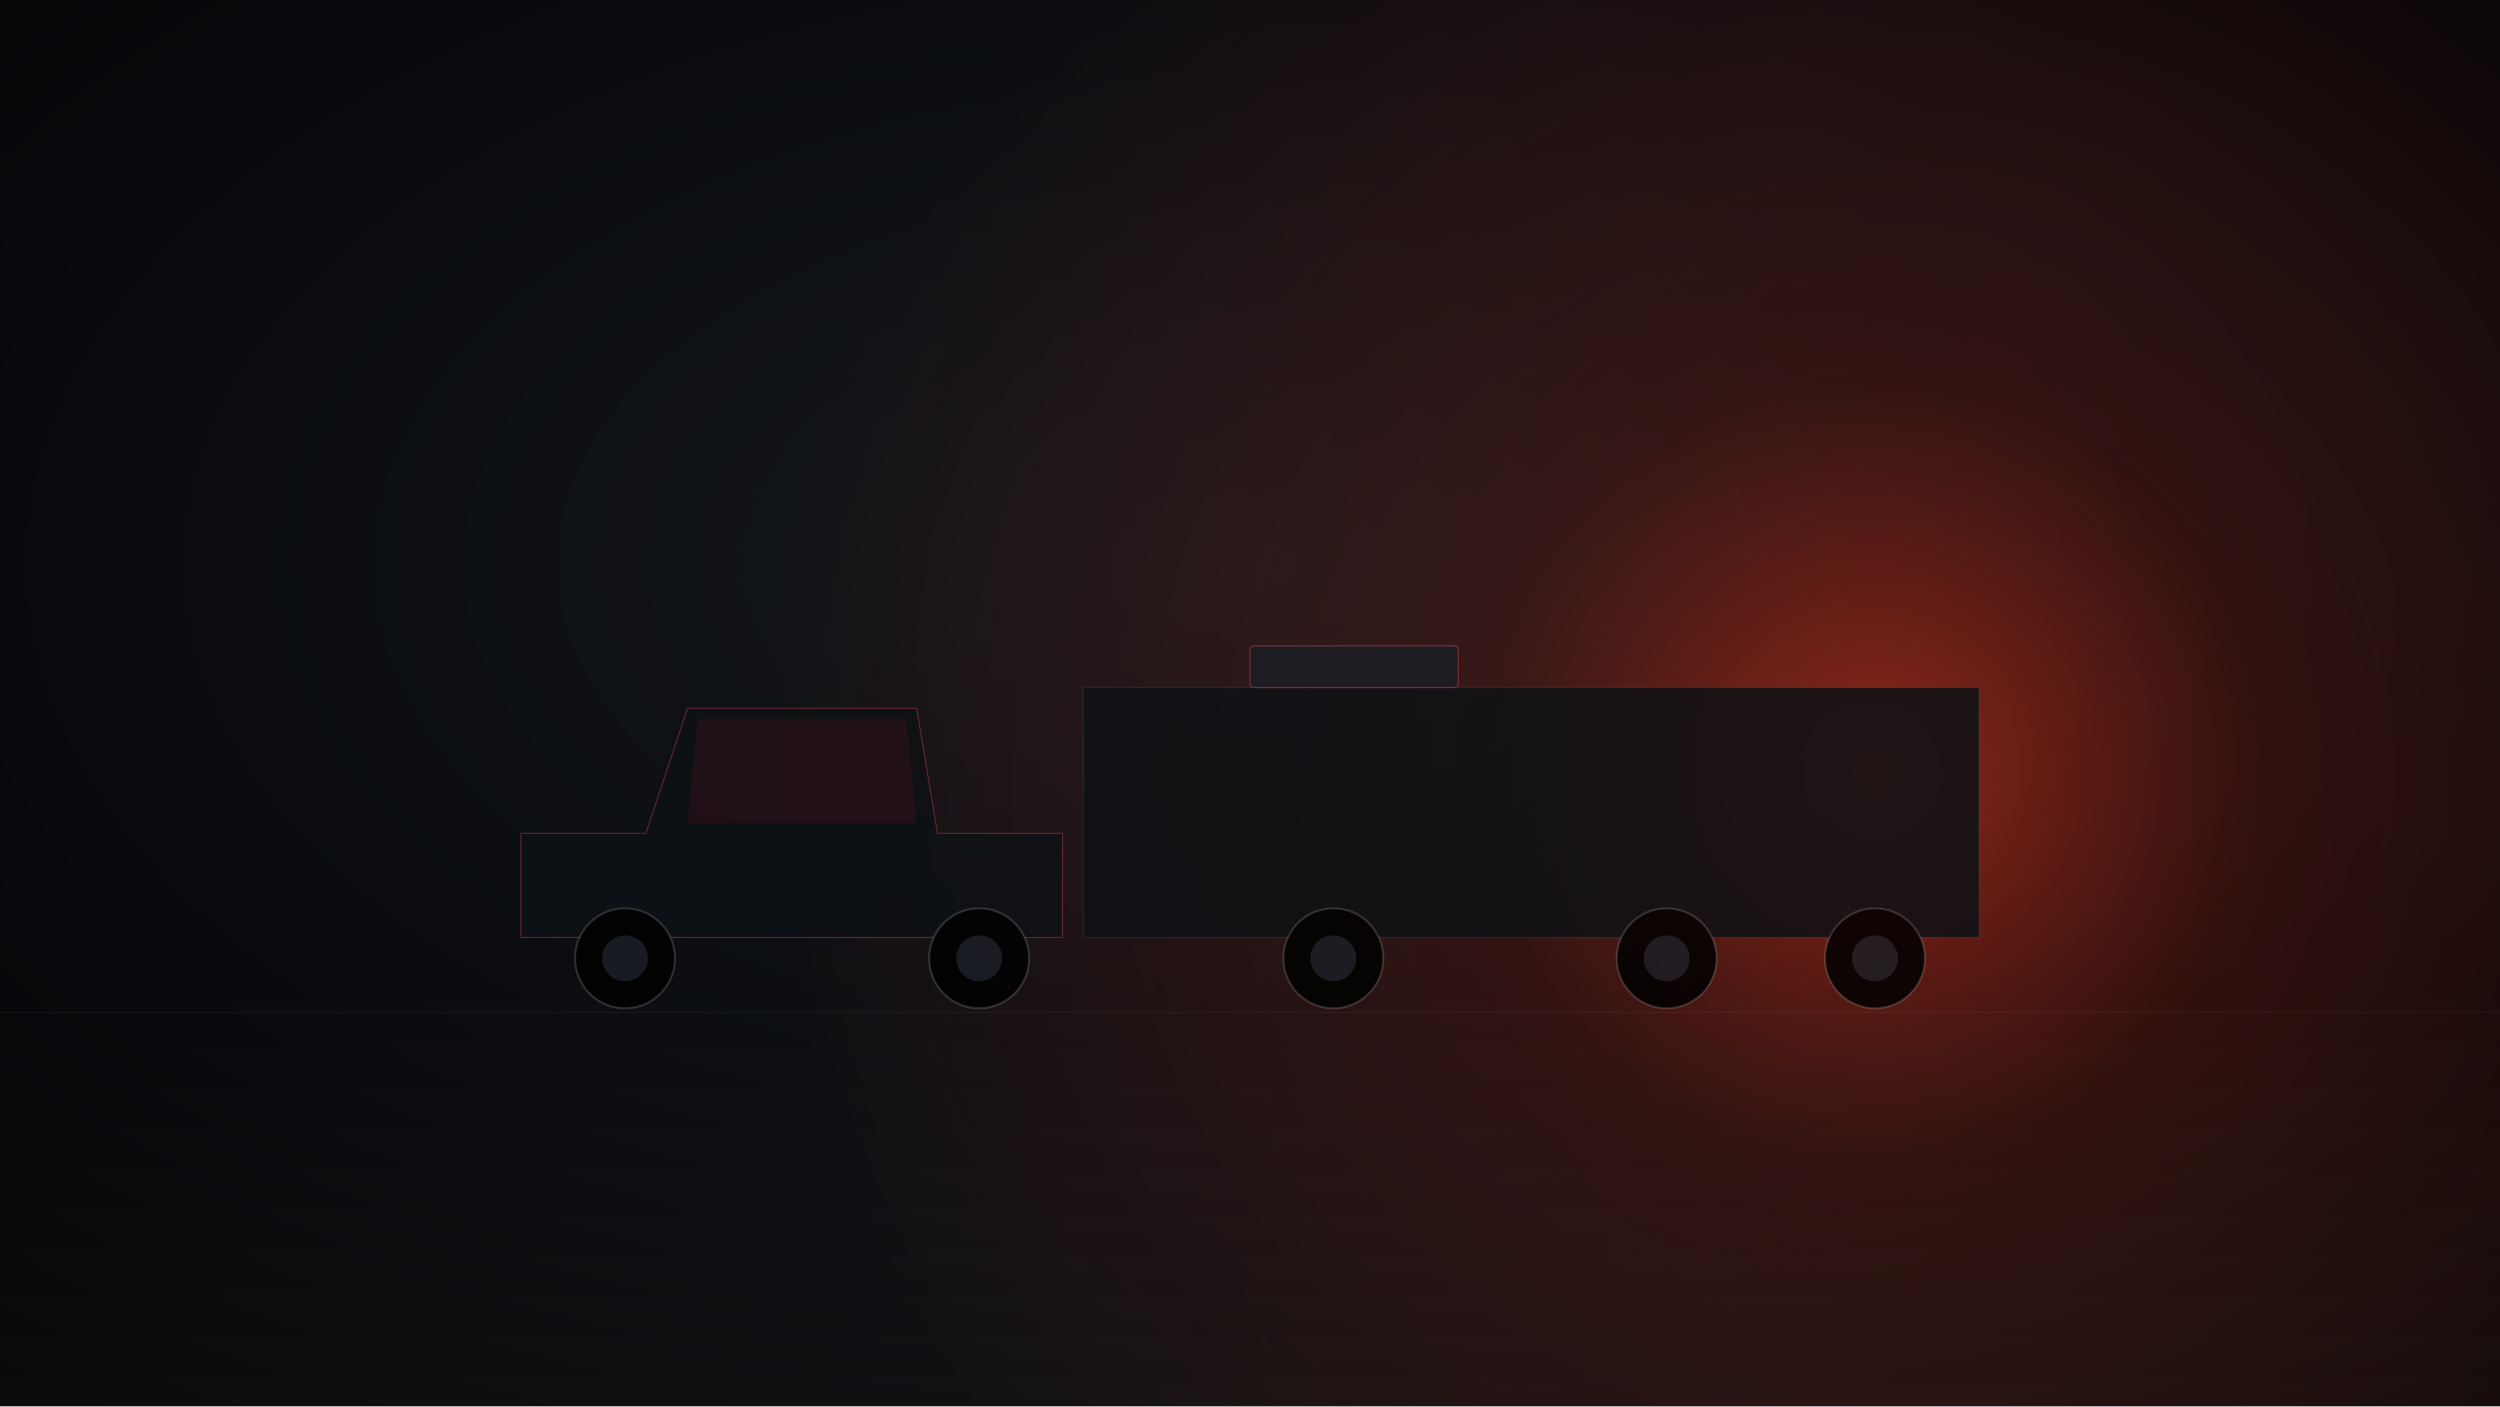
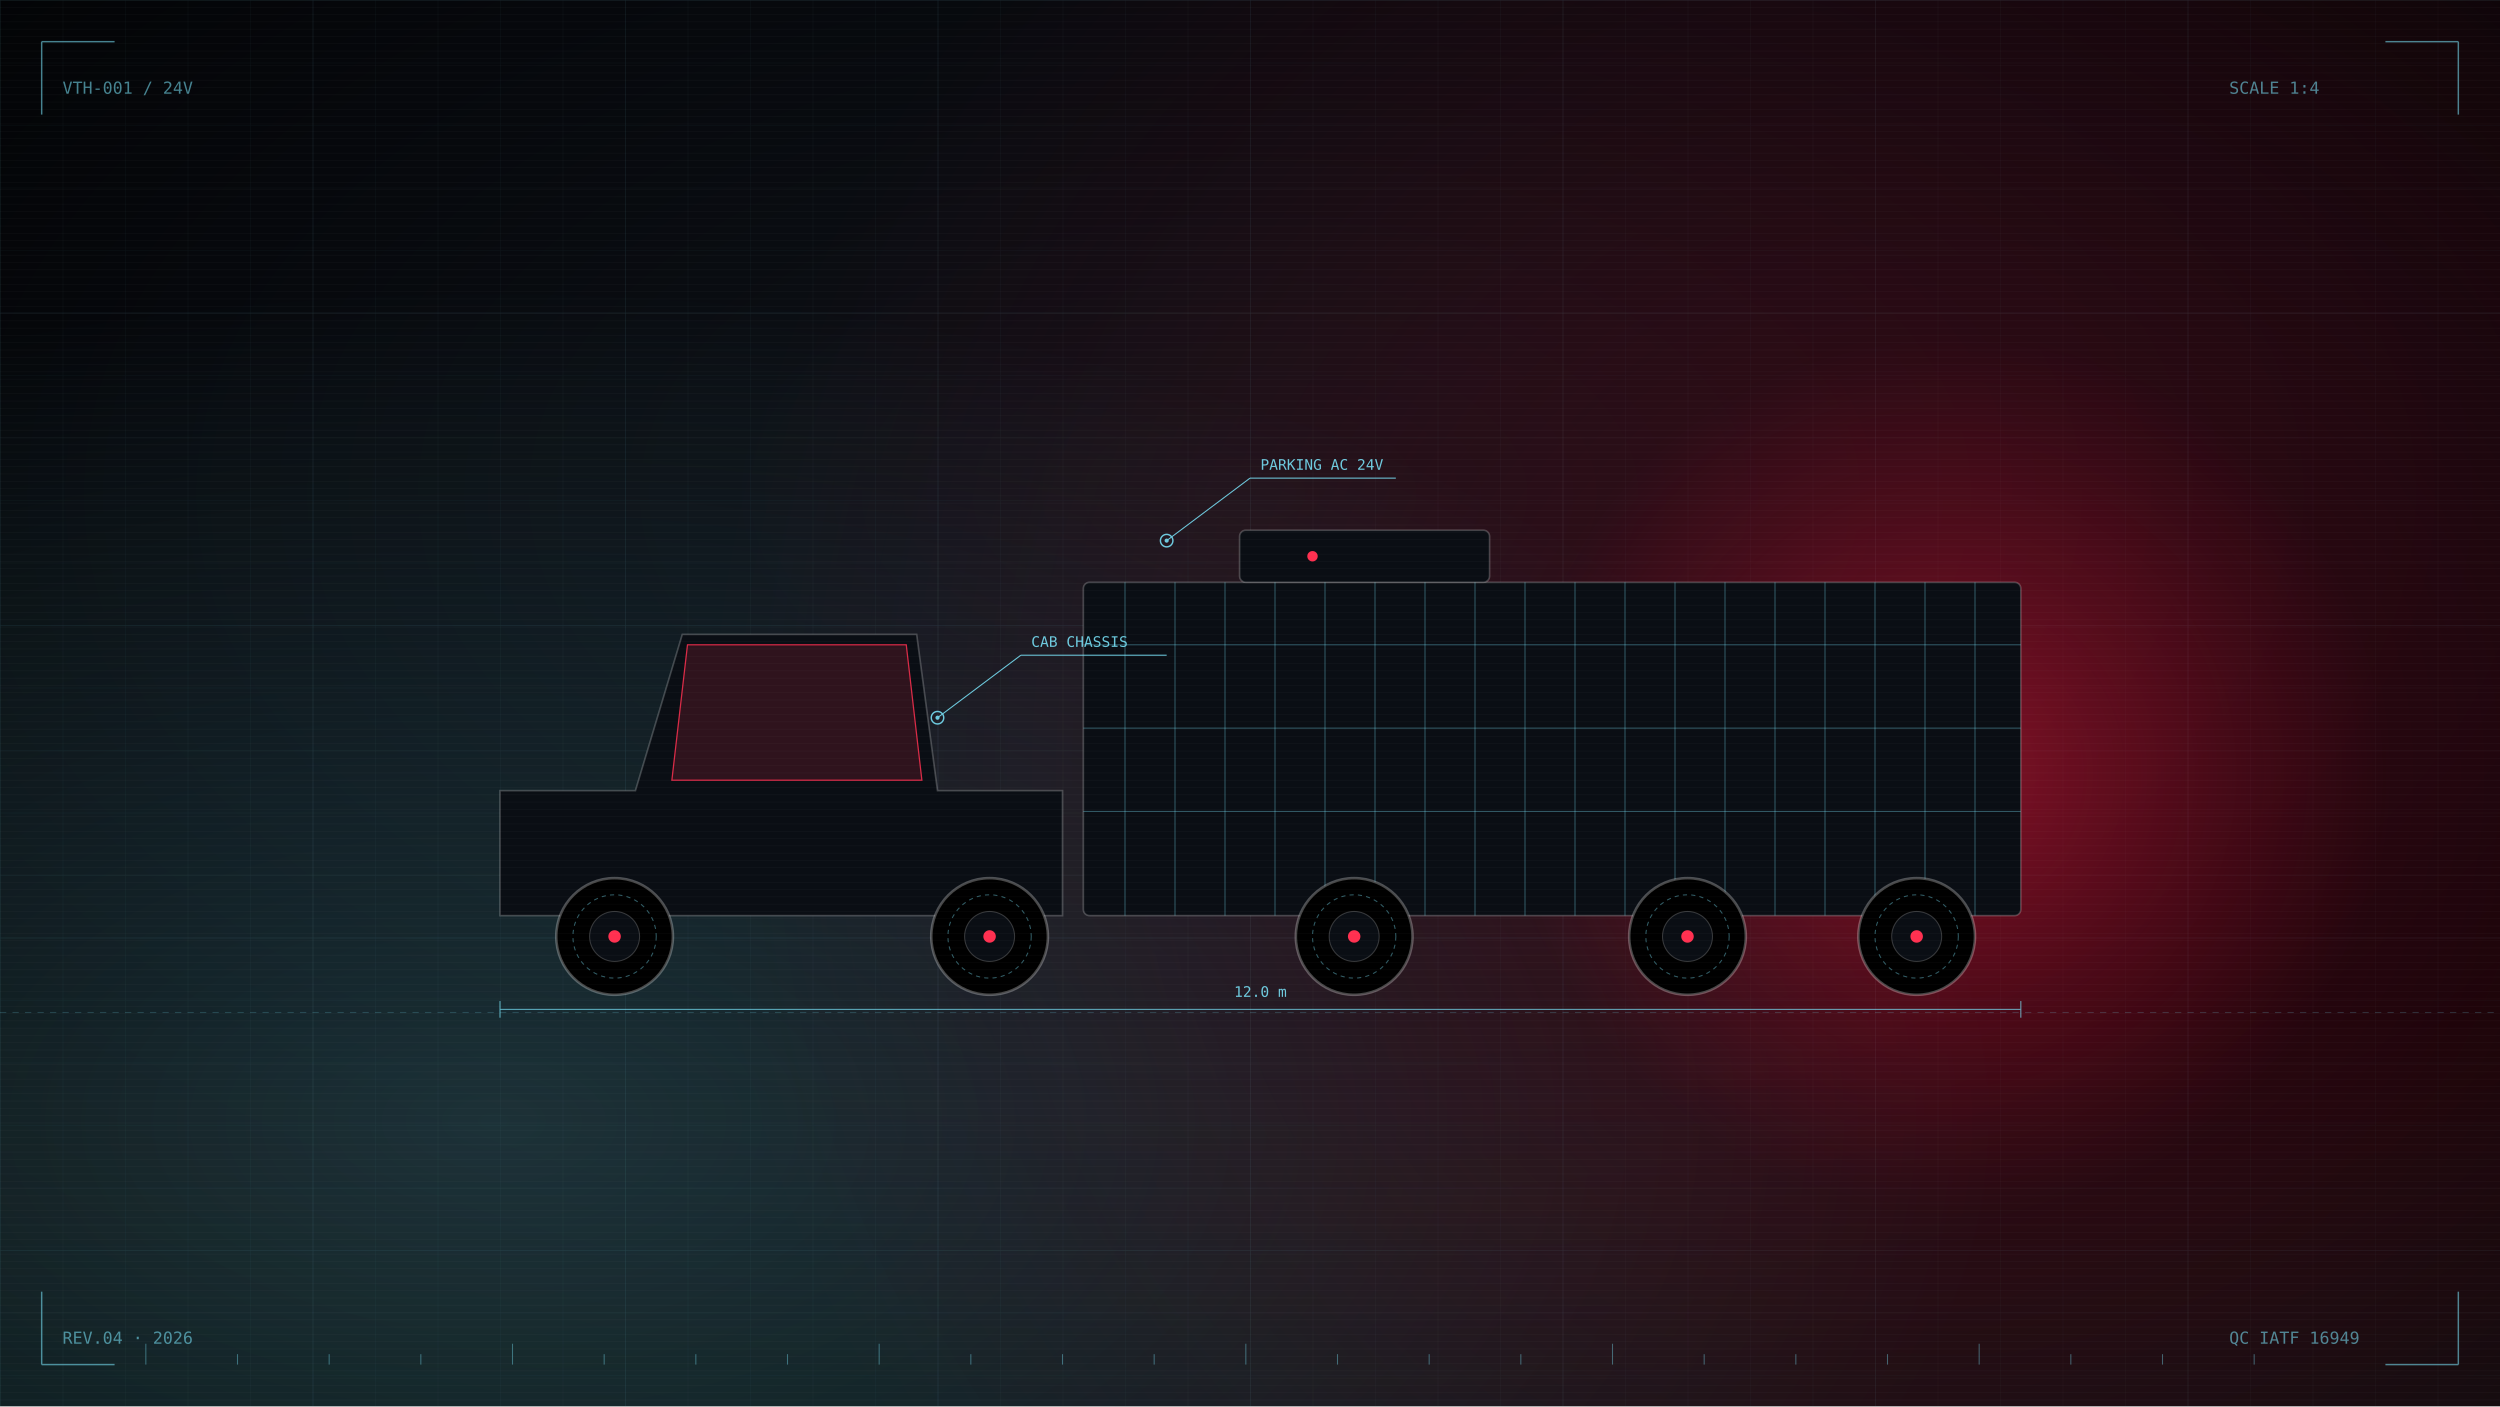
<svg xmlns="http://www.w3.org/2000/svg" viewBox="0 0 2400 1350" width="2400" height="1350" role="img" preserveAspectRatio="xMidYMid slice">
  <defs>
-     <radialGradient id="bgrad" cx="50%" cy="40%" r="80%">
-       <stop offset="0%" stop-color="#15181d" />
-       <stop offset="55%" stop-color="#0a0c10" />
+     <pattern id="grid" width="60" height="60" patternUnits="userSpaceOnUse">
+       <path d="M 60 0 L 0 0 0 60" fill="none" stroke="rgba(123,233,255,0.05)" stroke-width="1" />
+     </pattern>
+     <pattern id="gridMajor" width="300" height="300" patternUnits="userSpaceOnUse">
+       <path d="M 300 0 L 0 0 0 300" fill="none" stroke="rgba(123,233,255,0.08)" stroke-width="1" />
+     </pattern>
+     <radialGradient id="bgrad" cx="50%" cy="35%" r="80%">
+       <stop offset="0%" stop-color="#0e1218" />
+       <stop offset="55%" stop-color="#06080c" />
      <stop offset="100%" stop-color="#000" />
    </radialGradient>
-     <radialGradient id="glow" cx="1800" cy="742.5" r="1080" gradientUnits="userSpaceOnUse">
-       <stop offset="0%" stop-color="hsla(8, 95%, 55%, 0.55)" />
-       <stop offset="35%" stop-color="hsla(8, 90%, 45%, 0.18)" />
-       <stop offset="100%" stop-color="hsla(8, 90%, 45%, 0)" />
+     <radialGradient id="glow" cx="1872" cy="742.5" r="1200" gradientUnits="userSpaceOnUse">
+       <stop offset="0%" stop-color="hsla(350, 100%, 55%, 0.5)" />
+       <stop offset="35%" stop-color="hsla(350, 95%, 45%, 0.15)" />
+       <stop offset="100%" stop-color="hsla(350, 90%, 45%, 0)" />
+     </radialGradient>
+     <radialGradient id="cyanGlow" cx="20%" cy="80%" r="60%">
+       <stop offset="0%" stop-color="rgba(123,233,255,0.18)" />
+       <stop offset="100%" stop-color="rgba(123,233,255,0)" />
    </radialGradient>
    <linearGradient id="floor" x1="0" y1="0" x2="0" y2="1">
      <stop offset="0%" stop-color="rgba(255,255,255,0)" />
-       <stop offset="100%" stop-color="rgba(255,255,255,0.04)" />
+       <stop offset="100%" stop-color="rgba(123,233,255,0.05)" />
    </linearGradient>
    <filter id="soft">
-       <feGaussianBlur stdDeviation="2" />
+       <feGaussianBlur stdDeviation="3" />
+     </filter>
+     <filter id="bloom">
+       <feGaussianBlur stdDeviation="6" />
    </filter>
  </defs>
  <rect width="2400" height="1350" fill="url(#bgrad)" />
+   <rect width="2400" height="1350" fill="url(#grid)" />
+   <rect width="2400" height="1350" fill="url(#gridMajor)" />
+   <rect width="2400" height="1350" fill="url(#cyanGlow)" />
  <rect width="2400" height="1350" fill="url(#glow)" />
-   <rect y="945" width="2400" height="405" fill="url(#floor)" />
-   <g transform="translate(500, 540)" opacity="0.85">
-     <path d="M0,260 L120,260 L160,140 L380,140 L400,260 L520,260 L520,360 L0,360 Z" fill="#0d1014" stroke="rgba(255,80,100,0.35)" stroke-width="1.2" />
-     <path d="M170,150 L370,150 L380,250 L160,250 Z" fill="rgba(200,16,46,0.12)" />
-     <rect x="540" y="120" width="860" height="240" fill="#0d1014" stroke="rgba(255,255,255,0.08)" stroke-width="1.2" />
-     <rect x="700" y="80" width="200" height="40" rx="4" fill="#1a1d24" stroke="rgba(255,80,100,0.4)" stroke-width="1.2" />
-     <circle cx="100" cy="380" r="48" fill="#000" stroke="rgba(255,255,255,0.18)" stroke-width="2" />
-     <circle cx="100" cy="380" r="22" fill="#1a1d24" />
-     <circle cx="440" cy="380" r="48" fill="#000" stroke="rgba(255,255,255,0.18)" stroke-width="2" />
-     <circle cx="440" cy="380" r="22" fill="#1a1d24" />
-     <circle cx="780" cy="380" r="48" fill="#000" stroke="rgba(255,255,255,0.18)" stroke-width="2" />
-     <circle cx="780" cy="380" r="22" fill="#1a1d24" />
-     <circle cx="1100" cy="380" r="48" fill="#000" stroke="rgba(255,255,255,0.18)" stroke-width="2" />
-     <circle cx="1100" cy="380" r="22" fill="#1a1d24" />
-     <circle cx="1300" cy="380" r="48" fill="#000" stroke="rgba(255,255,255,0.18)" stroke-width="2" />
-     <circle cx="1300" cy="380" r="22" fill="#1a1d24" />
+   <line x1="0" y1="972" x2="2400" y2="972" stroke="rgba(123,233,255,0.18)" stroke-width="1" stroke-dasharray="6 6" />
+   <rect y="972" width="2400" height="378" fill="url(#floor)" />
+   <g transform="translate(480, 459)">
+     <g stroke="rgba(255,255,255,0.22)" stroke-width="1.6" fill="#0a0e14">
+       <path d="M0,300 L130,300 L175,150 L400,150 L420,300 L540,300 L540,420 L0,420 Z" />
+       <rect x="560" y="100" width="900" height="320" rx="6" />
+       <rect x="710" y="50" width="240" height="50" rx="6" />
+     </g>
+     <path d="M180,160 L390,160 L405,290 L165,290 Z" fill="rgba(255,48,80,0.18)" stroke="#ff3050" stroke-width="1.2" opacity="0.85" />
+     <g stroke="rgba(123,233,255,0.35)" stroke-width="1" fill="none">
+       <line x1="560" y1="160" x2="1460" y2="160" />
+       <line x1="560" y1="240" x2="1460" y2="240" />
+       <line x1="560" y1="320" x2="1460" y2="320" />
+       <line x1="600" y1="100" x2="600" y2="420" />
+       <line x1="648" y1="100" x2="648" y2="420" />
+       <line x1="696" y1="100" x2="696" y2="420" />
+       <line x1="744" y1="100" x2="744" y2="420" />
+       <line x1="792" y1="100" x2="792" y2="420" />
+       <line x1="840" y1="100" x2="840" y2="420" />
+       <line x1="888" y1="100" x2="888" y2="420" />
+       <line x1="936" y1="100" x2="936" y2="420" />
+       <line x1="984" y1="100" x2="984" y2="420" />
+       <line x1="1032" y1="100" x2="1032" y2="420" />
+       <line x1="1080" y1="100" x2="1080" y2="420" />
+       <line x1="1128" y1="100" x2="1128" y2="420" />
+       <line x1="1176" y1="100" x2="1176" y2="420" />
+       <line x1="1224" y1="100" x2="1224" y2="420" />
+       <line x1="1272" y1="100" x2="1272" y2="420" />
+       <line x1="1320" y1="100" x2="1320" y2="420" />
+       <line x1="1368" y1="100" x2="1368" y2="420" />
+       <line x1="1416" y1="100" x2="1416" y2="420" />
+     </g>
+     <circle cx="780" cy="75" r="5" fill="#ff3050" />
+     <g transform="translate(110,440)">
+       <circle r="56" fill="#000" stroke="rgba(255,255,255,0.28)" stroke-width="2.5" />
+       <circle r="40" fill="none" stroke="rgba(123,233,255,0.4)" stroke-dasharray="4 4" />
+       <circle r="24" fill="#0a0e14" stroke="rgba(255,255,255,0.2)" />
+       <circle r="6" fill="#ff3050" />
+     </g>
+     <g transform="translate(470,440)">
+       <circle r="56" fill="#000" stroke="rgba(255,255,255,0.28)" stroke-width="2.5" />
+       <circle r="40" fill="none" stroke="rgba(123,233,255,0.4)" stroke-dasharray="4 4" />
+       <circle r="24" fill="#0a0e14" stroke="rgba(255,255,255,0.2)" />
+       <circle r="6" fill="#ff3050" />
+     </g>
+     <g transform="translate(820,440)">
+       <circle r="56" fill="#000" stroke="rgba(255,255,255,0.28)" stroke-width="2.5" />
+       <circle r="40" fill="none" stroke="rgba(123,233,255,0.4)" stroke-dasharray="4 4" />
+       <circle r="24" fill="#0a0e14" stroke="rgba(255,255,255,0.2)" />
+       <circle r="6" fill="#ff3050" />
+     </g>
+     <g transform="translate(1140,440)">
+       <circle r="56" fill="#000" stroke="rgba(255,255,255,0.28)" stroke-width="2.5" />
+       <circle r="40" fill="none" stroke="rgba(123,233,255,0.4)" stroke-dasharray="4 4" />
+       <circle r="24" fill="#0a0e14" stroke="rgba(255,255,255,0.2)" />
+       <circle r="6" fill="#ff3050" />
+     </g>
+     <g transform="translate(1360,440)">
+       <circle r="56" fill="#000" stroke="rgba(255,255,255,0.28)" stroke-width="2.5" />
+       <circle r="40" fill="none" stroke="rgba(123,233,255,0.4)" stroke-dasharray="4 4" />
+       <circle r="24" fill="#0a0e14" stroke="rgba(255,255,255,0.2)" />
+       <circle r="6" fill="#ff3050" />
+     </g>
+     <g stroke="#7be9ff" stroke-width="1" opacity="0.7" fill="none">
+       <line x1="0" y1="510" x2="1460" y2="510" />
+       <line x1="0" y1="502" x2="0" y2="518" />
+       <line x1="1460" y1="502" x2="1460" y2="518" />
+     </g>
+     <text x="730" y="498" font-family="ui-monospace,monospace" font-size="14" fill="#7be9ff" opacity="0.85" text-anchor="middle">12.0 m</text>
+     <g opacity="0.85">
+       <circle cx="640" cy="60" r="6" fill="none" stroke="#7be9ff" stroke-width="1.4" />
+       <circle cx="640" cy="60" r="2" fill="#7be9ff" />
+       <line x1="640" y1="60" x2="720" y2="0" stroke="#7be9ff" stroke-width="1" />
+       <line x1="720" y1="0" x2="860" y2="0" stroke="#7be9ff" stroke-width="1" />
+       <text x="730" y="-8" font-family="ui-monospace,monospace" font-size="14" fill="#7be9ff">PARKING AC 24V</text>
+     </g>
+     <g opacity="0.85">
+       <circle cx="420" cy="230" r="6" fill="none" stroke="#7be9ff" stroke-width="1.4" />
+       <circle cx="420" cy="230" r="2" fill="#7be9ff" />
+       <line x1="420" y1="230" x2="500" y2="170" stroke="#7be9ff" stroke-width="1" />
+       <line x1="500" y1="170" x2="640" y2="170" stroke="#7be9ff" stroke-width="1" />
+       <text x="510" y="162" font-family="ui-monospace,monospace" font-size="14" fill="#7be9ff">CAB CHASSIS</text>
+     </g>
  </g>
-   <line x1="0" y1="972" x2="2400" y2="972" stroke="rgba(255,255,255,0.05)" stroke-width="1" />
+   <g opacity="0.04">
+     <line x1="0" y1="0" x2="2400" y2="0" stroke="#fff" stroke-width="0.5" />
+     <line x1="0" y1="7" x2="2400" y2="7" stroke="#fff" stroke-width="0.5" />
+     <line x1="0" y1="14" x2="2400" y2="14" stroke="#fff" stroke-width="0.5" />
+     <line x1="0" y1="21" x2="2400" y2="21" stroke="#fff" stroke-width="0.5" />
+     <line x1="0" y1="28" x2="2400" y2="28" stroke="#fff" stroke-width="0.5" />
+     <line x1="0" y1="35" x2="2400" y2="35" stroke="#fff" stroke-width="0.5" />
+     <line x1="0" y1="42" x2="2400" y2="42" stroke="#fff" stroke-width="0.5" />
+     <line x1="0" y1="49" x2="2400" y2="49" stroke="#fff" stroke-width="0.5" />
+     <line x1="0" y1="56" x2="2400" y2="56" stroke="#fff" stroke-width="0.5" />
+     <line x1="0" y1="63" x2="2400" y2="63" stroke="#fff" stroke-width="0.5" />
+     <line x1="0" y1="70" x2="2400" y2="70" stroke="#fff" stroke-width="0.5" />
+     <line x1="0" y1="77" x2="2400" y2="77" stroke="#fff" stroke-width="0.5" />
+     <line x1="0" y1="84" x2="2400" y2="84" stroke="#fff" stroke-width="0.5" />
+     <line x1="0" y1="91" x2="2400" y2="91" stroke="#fff" stroke-width="0.5" />
+     <line x1="0" y1="98" x2="2400" y2="98" stroke="#fff" stroke-width="0.5" />
+     <line x1="0" y1="105" x2="2400" y2="105" stroke="#fff" stroke-width="0.5" />
+     <line x1="0" y1="112" x2="2400" y2="112" stroke="#fff" stroke-width="0.5" />
+     <line x1="0" y1="119" x2="2400" y2="119" stroke="#fff" stroke-width="0.5" />
+     <line x1="0" y1="126" x2="2400" y2="126" stroke="#fff" stroke-width="0.5" />
+     <line x1="0" y1="133" x2="2400" y2="133" stroke="#fff" stroke-width="0.5" />
+     <line x1="0" y1="140" x2="2400" y2="140" stroke="#fff" stroke-width="0.5" />
+     <line x1="0" y1="147" x2="2400" y2="147" stroke="#fff" stroke-width="0.5" />
+     <line x1="0" y1="154" x2="2400" y2="154" stroke="#fff" stroke-width="0.5" />
+     <line x1="0" y1="161" x2="2400" y2="161" stroke="#fff" stroke-width="0.5" />
+     <line x1="0" y1="168" x2="2400" y2="168" stroke="#fff" stroke-width="0.5" />
+     <line x1="0" y1="175" x2="2400" y2="175" stroke="#fff" stroke-width="0.5" />
+     <line x1="0" y1="182" x2="2400" y2="182" stroke="#fff" stroke-width="0.5" />
+     <line x1="0" y1="189" x2="2400" y2="189" stroke="#fff" stroke-width="0.5" />
+     <line x1="0" y1="196" x2="2400" y2="196" stroke="#fff" stroke-width="0.5" />
+     <line x1="0" y1="203" x2="2400" y2="203" stroke="#fff" stroke-width="0.5" />
+     <line x1="0" y1="210" x2="2400" y2="210" stroke="#fff" stroke-width="0.5" />
+     <line x1="0" y1="217" x2="2400" y2="217" stroke="#fff" stroke-width="0.5" />
+     <line x1="0" y1="224" x2="2400" y2="224" stroke="#fff" stroke-width="0.5" />
+     <line x1="0" y1="231" x2="2400" y2="231" stroke="#fff" stroke-width="0.5" />
+     <line x1="0" y1="238" x2="2400" y2="238" stroke="#fff" stroke-width="0.5" />
+     <line x1="0" y1="245" x2="2400" y2="245" stroke="#fff" stroke-width="0.5" />
+     <line x1="0" y1="252" x2="2400" y2="252" stroke="#fff" stroke-width="0.5" />
+     <line x1="0" y1="259" x2="2400" y2="259" stroke="#fff" stroke-width="0.5" />
+     <line x1="0" y1="266" x2="2400" y2="266" stroke="#fff" stroke-width="0.5" />
+     <line x1="0" y1="273" x2="2400" y2="273" stroke="#fff" stroke-width="0.5" />
+     <line x1="0" y1="280" x2="2400" y2="280" stroke="#fff" stroke-width="0.5" />
+     <line x1="0" y1="287" x2="2400" y2="287" stroke="#fff" stroke-width="0.5" />
+     <line x1="0" y1="294" x2="2400" y2="294" stroke="#fff" stroke-width="0.5" />
+     <line x1="0" y1="301" x2="2400" y2="301" stroke="#fff" stroke-width="0.5" />
+     <line x1="0" y1="308" x2="2400" y2="308" stroke="#fff" stroke-width="0.5" />
+     <line x1="0" y1="315" x2="2400" y2="315" stroke="#fff" stroke-width="0.5" />
+     <line x1="0" y1="322" x2="2400" y2="322" stroke="#fff" stroke-width="0.5" />
+     <line x1="0" y1="329" x2="2400" y2="329" stroke="#fff" stroke-width="0.5" />
+     <line x1="0" y1="336" x2="2400" y2="336" stroke="#fff" stroke-width="0.5" />
+     <line x1="0" y1="343" x2="2400" y2="343" stroke="#fff" stroke-width="0.5" />
+     <line x1="0" y1="350" x2="2400" y2="350" stroke="#fff" stroke-width="0.5" />
+     <line x1="0" y1="357" x2="2400" y2="357" stroke="#fff" stroke-width="0.5" />
+     <line x1="0" y1="364" x2="2400" y2="364" stroke="#fff" stroke-width="0.5" />
+     <line x1="0" y1="371" x2="2400" y2="371" stroke="#fff" stroke-width="0.5" />
+     <line x1="0" y1="378" x2="2400" y2="378" stroke="#fff" stroke-width="0.5" />
+     <line x1="0" y1="385" x2="2400" y2="385" stroke="#fff" stroke-width="0.5" />
+     <line x1="0" y1="392" x2="2400" y2="392" stroke="#fff" stroke-width="0.5" />
+     <line x1="0" y1="399" x2="2400" y2="399" stroke="#fff" stroke-width="0.5" />
+     <line x1="0" y1="406" x2="2400" y2="406" stroke="#fff" stroke-width="0.5" />
+     <line x1="0" y1="413" x2="2400" y2="413" stroke="#fff" stroke-width="0.5" />
+     <line x1="0" y1="420" x2="2400" y2="420" stroke="#fff" stroke-width="0.5" />
+     <line x1="0" y1="427" x2="2400" y2="427" stroke="#fff" stroke-width="0.5" />
+     <line x1="0" y1="434" x2="2400" y2="434" stroke="#fff" stroke-width="0.5" />
+     <line x1="0" y1="441" x2="2400" y2="441" stroke="#fff" stroke-width="0.5" />
+     <line x1="0" y1="448" x2="2400" y2="448" stroke="#fff" stroke-width="0.5" />
+     <line x1="0" y1="455" x2="2400" y2="455" stroke="#fff" stroke-width="0.5" />
+     <line x1="0" y1="462" x2="2400" y2="462" stroke="#fff" stroke-width="0.5" />
+     <line x1="0" y1="469" x2="2400" y2="469" stroke="#fff" stroke-width="0.5" />
+     <line x1="0" y1="476" x2="2400" y2="476" stroke="#fff" stroke-width="0.5" />
+     <line x1="0" y1="483" x2="2400" y2="483" stroke="#fff" stroke-width="0.5" />
+     <line x1="0" y1="490" x2="2400" y2="490" stroke="#fff" stroke-width="0.5" />
+     <line x1="0" y1="497" x2="2400" y2="497" stroke="#fff" stroke-width="0.5" />
+     <line x1="0" y1="504" x2="2400" y2="504" stroke="#fff" stroke-width="0.5" />
+     <line x1="0" y1="511" x2="2400" y2="511" stroke="#fff" stroke-width="0.5" />
+     <line x1="0" y1="518" x2="2400" y2="518" stroke="#fff" stroke-width="0.5" />
+     <line x1="0" y1="525" x2="2400" y2="525" stroke="#fff" stroke-width="0.5" />
+     <line x1="0" y1="532" x2="2400" y2="532" stroke="#fff" stroke-width="0.5" />
+     <line x1="0" y1="539" x2="2400" y2="539" stroke="#fff" stroke-width="0.5" />
+     <line x1="0" y1="546" x2="2400" y2="546" stroke="#fff" stroke-width="0.5" />
+     <line x1="0" y1="553" x2="2400" y2="553" stroke="#fff" stroke-width="0.5" />
+     <line x1="0" y1="560" x2="2400" y2="560" stroke="#fff" stroke-width="0.5" />
+     <line x1="0" y1="567" x2="2400" y2="567" stroke="#fff" stroke-width="0.5" />
+     <line x1="0" y1="574" x2="2400" y2="574" stroke="#fff" stroke-width="0.5" />
+     <line x1="0" y1="581" x2="2400" y2="581" stroke="#fff" stroke-width="0.5" />
+     <line x1="0" y1="588" x2="2400" y2="588" stroke="#fff" stroke-width="0.5" />
+     <line x1="0" y1="595" x2="2400" y2="595" stroke="#fff" stroke-width="0.5" />
+     <line x1="0" y1="602" x2="2400" y2="602" stroke="#fff" stroke-width="0.5" />
+     <line x1="0" y1="609" x2="2400" y2="609" stroke="#fff" stroke-width="0.5" />
+     <line x1="0" y1="616" x2="2400" y2="616" stroke="#fff" stroke-width="0.5" />
+     <line x1="0" y1="623" x2="2400" y2="623" stroke="#fff" stroke-width="0.5" />
+     <line x1="0" y1="630" x2="2400" y2="630" stroke="#fff" stroke-width="0.5" />
+     <line x1="0" y1="637" x2="2400" y2="637" stroke="#fff" stroke-width="0.5" />
+     <line x1="0" y1="644" x2="2400" y2="644" stroke="#fff" stroke-width="0.5" />
+     <line x1="0" y1="651" x2="2400" y2="651" stroke="#fff" stroke-width="0.5" />
+     <line x1="0" y1="658" x2="2400" y2="658" stroke="#fff" stroke-width="0.5" />
+     <line x1="0" y1="665" x2="2400" y2="665" stroke="#fff" stroke-width="0.5" />
+     <line x1="0" y1="672" x2="2400" y2="672" stroke="#fff" stroke-width="0.5" />
+     <line x1="0" y1="679" x2="2400" y2="679" stroke="#fff" stroke-width="0.5" />
+     <line x1="0" y1="686" x2="2400" y2="686" stroke="#fff" stroke-width="0.5" />
+     <line x1="0" y1="693" x2="2400" y2="693" stroke="#fff" stroke-width="0.5" />
+     <line x1="0" y1="700" x2="2400" y2="700" stroke="#fff" stroke-width="0.5" />
+     <line x1="0" y1="707" x2="2400" y2="707" stroke="#fff" stroke-width="0.5" />
+     <line x1="0" y1="714" x2="2400" y2="714" stroke="#fff" stroke-width="0.5" />
+     <line x1="0" y1="721" x2="2400" y2="721" stroke="#fff" stroke-width="0.5" />
+     <line x1="0" y1="728" x2="2400" y2="728" stroke="#fff" stroke-width="0.5" />
+     <line x1="0" y1="735" x2="2400" y2="735" stroke="#fff" stroke-width="0.5" />
+     <line x1="0" y1="742" x2="2400" y2="742" stroke="#fff" stroke-width="0.5" />
+     <line x1="0" y1="749" x2="2400" y2="749" stroke="#fff" stroke-width="0.5" />
+     <line x1="0" y1="756" x2="2400" y2="756" stroke="#fff" stroke-width="0.5" />
+     <line x1="0" y1="763" x2="2400" y2="763" stroke="#fff" stroke-width="0.5" />
+     <line x1="0" y1="770" x2="2400" y2="770" stroke="#fff" stroke-width="0.5" />
+     <line x1="0" y1="777" x2="2400" y2="777" stroke="#fff" stroke-width="0.5" />
+     <line x1="0" y1="784" x2="2400" y2="784" stroke="#fff" stroke-width="0.5" />
+     <line x1="0" y1="791" x2="2400" y2="791" stroke="#fff" stroke-width="0.5" />
+     <line x1="0" y1="798" x2="2400" y2="798" stroke="#fff" stroke-width="0.5" />
+     <line x1="0" y1="805" x2="2400" y2="805" stroke="#fff" stroke-width="0.5" />
+     <line x1="0" y1="812" x2="2400" y2="812" stroke="#fff" stroke-width="0.5" />
+     <line x1="0" y1="819" x2="2400" y2="819" stroke="#fff" stroke-width="0.5" />
+     <line x1="0" y1="826" x2="2400" y2="826" stroke="#fff" stroke-width="0.5" />
+     <line x1="0" y1="833" x2="2400" y2="833" stroke="#fff" stroke-width="0.5" />
+     <line x1="0" y1="840" x2="2400" y2="840" stroke="#fff" stroke-width="0.5" />
+     <line x1="0" y1="847" x2="2400" y2="847" stroke="#fff" stroke-width="0.5" />
+     <line x1="0" y1="854" x2="2400" y2="854" stroke="#fff" stroke-width="0.5" />
+     <line x1="0" y1="861" x2="2400" y2="861" stroke="#fff" stroke-width="0.5" />
+     <line x1="0" y1="868" x2="2400" y2="868" stroke="#fff" stroke-width="0.5" />
+     <line x1="0" y1="875" x2="2400" y2="875" stroke="#fff" stroke-width="0.5" />
+     <line x1="0" y1="882" x2="2400" y2="882" stroke="#fff" stroke-width="0.5" />
+     <line x1="0" y1="889" x2="2400" y2="889" stroke="#fff" stroke-width="0.5" />
+     <line x1="0" y1="896" x2="2400" y2="896" stroke="#fff" stroke-width="0.5" />
+     <line x1="0" y1="903" x2="2400" y2="903" stroke="#fff" stroke-width="0.5" />
+     <line x1="0" y1="910" x2="2400" y2="910" stroke="#fff" stroke-width="0.5" />
+     <line x1="0" y1="917" x2="2400" y2="917" stroke="#fff" stroke-width="0.5" />
+     <line x1="0" y1="924" x2="2400" y2="924" stroke="#fff" stroke-width="0.5" />
+     <line x1="0" y1="931" x2="2400" y2="931" stroke="#fff" stroke-width="0.5" />
+     <line x1="0" y1="938" x2="2400" y2="938" stroke="#fff" stroke-width="0.5" />
+     <line x1="0" y1="945" x2="2400" y2="945" stroke="#fff" stroke-width="0.5" />
+     <line x1="0" y1="952" x2="2400" y2="952" stroke="#fff" stroke-width="0.5" />
+     <line x1="0" y1="959" x2="2400" y2="959" stroke="#fff" stroke-width="0.5" />
+     <line x1="0" y1="966" x2="2400" y2="966" stroke="#fff" stroke-width="0.5" />
+     <line x1="0" y1="973" x2="2400" y2="973" stroke="#fff" stroke-width="0.5" />
+     <line x1="0" y1="980" x2="2400" y2="980" stroke="#fff" stroke-width="0.5" />
+     <line x1="0" y1="987" x2="2400" y2="987" stroke="#fff" stroke-width="0.5" />
+     <line x1="0" y1="994" x2="2400" y2="994" stroke="#fff" stroke-width="0.5" />
+     <line x1="0" y1="1001" x2="2400" y2="1001" stroke="#fff" stroke-width="0.5" />
+     <line x1="0" y1="1008" x2="2400" y2="1008" stroke="#fff" stroke-width="0.5" />
+     <line x1="0" y1="1015" x2="2400" y2="1015" stroke="#fff" stroke-width="0.5" />
+     <line x1="0" y1="1022" x2="2400" y2="1022" stroke="#fff" stroke-width="0.5" />
+     <line x1="0" y1="1029" x2="2400" y2="1029" stroke="#fff" stroke-width="0.5" />
+     <line x1="0" y1="1036" x2="2400" y2="1036" stroke="#fff" stroke-width="0.5" />
+     <line x1="0" y1="1043" x2="2400" y2="1043" stroke="#fff" stroke-width="0.5" />
+     <line x1="0" y1="1050" x2="2400" y2="1050" stroke="#fff" stroke-width="0.5" />
+     <line x1="0" y1="1057" x2="2400" y2="1057" stroke="#fff" stroke-width="0.5" />
+     <line x1="0" y1="1064" x2="2400" y2="1064" stroke="#fff" stroke-width="0.5" />
+     <line x1="0" y1="1071" x2="2400" y2="1071" stroke="#fff" stroke-width="0.5" />
+     <line x1="0" y1="1078" x2="2400" y2="1078" stroke="#fff" stroke-width="0.5" />
+     <line x1="0" y1="1085" x2="2400" y2="1085" stroke="#fff" stroke-width="0.5" />
+     <line x1="0" y1="1092" x2="2400" y2="1092" stroke="#fff" stroke-width="0.5" />
+     <line x1="0" y1="1099" x2="2400" y2="1099" stroke="#fff" stroke-width="0.5" />
+     <line x1="0" y1="1106" x2="2400" y2="1106" stroke="#fff" stroke-width="0.5" />
+     <line x1="0" y1="1113" x2="2400" y2="1113" stroke="#fff" stroke-width="0.5" />
+     <line x1="0" y1="1120" x2="2400" y2="1120" stroke="#fff" stroke-width="0.5" />
+     <line x1="0" y1="1127" x2="2400" y2="1127" stroke="#fff" stroke-width="0.5" />
+     <line x1="0" y1="1134" x2="2400" y2="1134" stroke="#fff" stroke-width="0.5" />
+     <line x1="0" y1="1141" x2="2400" y2="1141" stroke="#fff" stroke-width="0.5" />
+     <line x1="0" y1="1148" x2="2400" y2="1148" stroke="#fff" stroke-width="0.5" />
+     <line x1="0" y1="1155" x2="2400" y2="1155" stroke="#fff" stroke-width="0.5" />
+     <line x1="0" y1="1162" x2="2400" y2="1162" stroke="#fff" stroke-width="0.5" />
+     <line x1="0" y1="1169" x2="2400" y2="1169" stroke="#fff" stroke-width="0.5" />
+     <line x1="0" y1="1176" x2="2400" y2="1176" stroke="#fff" stroke-width="0.5" />
+     <line x1="0" y1="1183" x2="2400" y2="1183" stroke="#fff" stroke-width="0.5" />
+     <line x1="0" y1="1190" x2="2400" y2="1190" stroke="#fff" stroke-width="0.5" />
+     <line x1="0" y1="1197" x2="2400" y2="1197" stroke="#fff" stroke-width="0.5" />
+     <line x1="0" y1="1204" x2="2400" y2="1204" stroke="#fff" stroke-width="0.5" />
+     <line x1="0" y1="1211" x2="2400" y2="1211" stroke="#fff" stroke-width="0.5" />
+     <line x1="0" y1="1218" x2="2400" y2="1218" stroke="#fff" stroke-width="0.5" />
+     <line x1="0" y1="1225" x2="2400" y2="1225" stroke="#fff" stroke-width="0.5" />
+     <line x1="0" y1="1232" x2="2400" y2="1232" stroke="#fff" stroke-width="0.5" />
+     <line x1="0" y1="1239" x2="2400" y2="1239" stroke="#fff" stroke-width="0.5" />
+     <line x1="0" y1="1246" x2="2400" y2="1246" stroke="#fff" stroke-width="0.5" />
+     <line x1="0" y1="1253" x2="2400" y2="1253" stroke="#fff" stroke-width="0.5" />
+     <line x1="0" y1="1260" x2="2400" y2="1260" stroke="#fff" stroke-width="0.5" />
+     <line x1="0" y1="1267" x2="2400" y2="1267" stroke="#fff" stroke-width="0.5" />
+     <line x1="0" y1="1274" x2="2400" y2="1274" stroke="#fff" stroke-width="0.5" />
+     <line x1="0" y1="1281" x2="2400" y2="1281" stroke="#fff" stroke-width="0.5" />
+     <line x1="0" y1="1288" x2="2400" y2="1288" stroke="#fff" stroke-width="0.5" />
+     <line x1="0" y1="1295" x2="2400" y2="1295" stroke="#fff" stroke-width="0.5" />
+     <line x1="0" y1="1302" x2="2400" y2="1302" stroke="#fff" stroke-width="0.5" />
+     <line x1="0" y1="1309" x2="2400" y2="1309" stroke="#fff" stroke-width="0.5" />
+     <line x1="0" y1="1316" x2="2400" y2="1316" stroke="#fff" stroke-width="0.5" />
+     <line x1="0" y1="1323" x2="2400" y2="1323" stroke="#fff" stroke-width="0.5" />
+     <line x1="0" y1="1330" x2="2400" y2="1330" stroke="#fff" stroke-width="0.5" />
+     <line x1="0" y1="1337" x2="2400" y2="1337" stroke="#fff" stroke-width="0.5" />
+     <line x1="0" y1="1344" x2="2400" y2="1344" stroke="#fff" stroke-width="0.5" />
+     <line x1="0" y1="1351" x2="2400" y2="1351" stroke="#fff" stroke-width="0.5" />
+     <line x1="0" y1="1358" x2="2400" y2="1358" stroke="#fff" stroke-width="0.5" />
+     <line x1="0" y1="1365" x2="2400" y2="1365" stroke="#fff" stroke-width="0.5" />
+     <line x1="0" y1="1372" x2="2400" y2="1372" stroke="#fff" stroke-width="0.5" />
+     <line x1="0" y1="1379" x2="2400" y2="1379" stroke="#fff" stroke-width="0.5" />
+     <line x1="0" y1="1386" x2="2400" y2="1386" stroke="#fff" stroke-width="0.5" />
+     <line x1="0" y1="1393" x2="2400" y2="1393" stroke="#fff" stroke-width="0.5" />
+   </g>
+   <g opacity="0.55" font-family="ui-monospace, SFMono-Regular, Menlo, monospace" font-size="16" fill="#7be9ff">
+     <g stroke="#7be9ff" stroke-width="1.4" fill="none">
+       <path d="M40,40 L40,110 M40,40 L110,40" />
+       <path d="M2360,40 L2360,110 M2360,40 L2290,40" />
+       <path d="M40,1310 L40,1240 M40,1310 L110,1310" />
+       <path d="M2360,1310 L2360,1240 M2360,1310 L2290,1310" />
+     </g>
+     <text x="60" y="90">VTH-001 / 24V</text>
+     <text x="2140" y="90">SCALE 1:4</text>
+     <text x="60" y="1290">REV.04 · 2026</text>
+     <text x="2140" y="1290">QC IATF 16949</text>
+     <g stroke="#7be9ff" stroke-width="1" opacity="0.7">
+       <line x1="140" y1="1310" x2="140" y2="1290" />
+       <line x1="228" y1="1310" x2="228" y2="1300" />
+       <line x1="316" y1="1310" x2="316" y2="1300" />
+       <line x1="404" y1="1310" x2="404" y2="1300" />
+       <line x1="492" y1="1310" x2="492" y2="1290" />
+       <line x1="580" y1="1310" x2="580" y2="1300" />
+       <line x1="668" y1="1310" x2="668" y2="1300" />
+       <line x1="756" y1="1310" x2="756" y2="1300" />
+       <line x1="844" y1="1310" x2="844" y2="1290" />
+       <line x1="932" y1="1310" x2="932" y2="1300" />
+       <line x1="1020" y1="1310" x2="1020" y2="1300" />
+       <line x1="1108" y1="1310" x2="1108" y2="1300" />
+       <line x1="1196" y1="1310" x2="1196" y2="1290" />
+       <line x1="1284" y1="1310" x2="1284" y2="1300" />
+       <line x1="1372" y1="1310" x2="1372" y2="1300" />
+       <line x1="1460" y1="1310" x2="1460" y2="1300" />
+       <line x1="1548" y1="1310" x2="1548" y2="1290" />
+       <line x1="1636" y1="1310" x2="1636" y2="1300" />
+       <line x1="1724" y1="1310" x2="1724" y2="1300" />
+       <line x1="1812" y1="1310" x2="1812" y2="1300" />
+       <line x1="1900" y1="1310" x2="1900" y2="1290" />
+       <line x1="1988" y1="1310" x2="1988" y2="1300" />
+       <line x1="2076" y1="1310" x2="2076" y2="1300" />
+       <line x1="2164" y1="1310" x2="2164" y2="1300" />
+     </g>
+   </g>
</svg>
